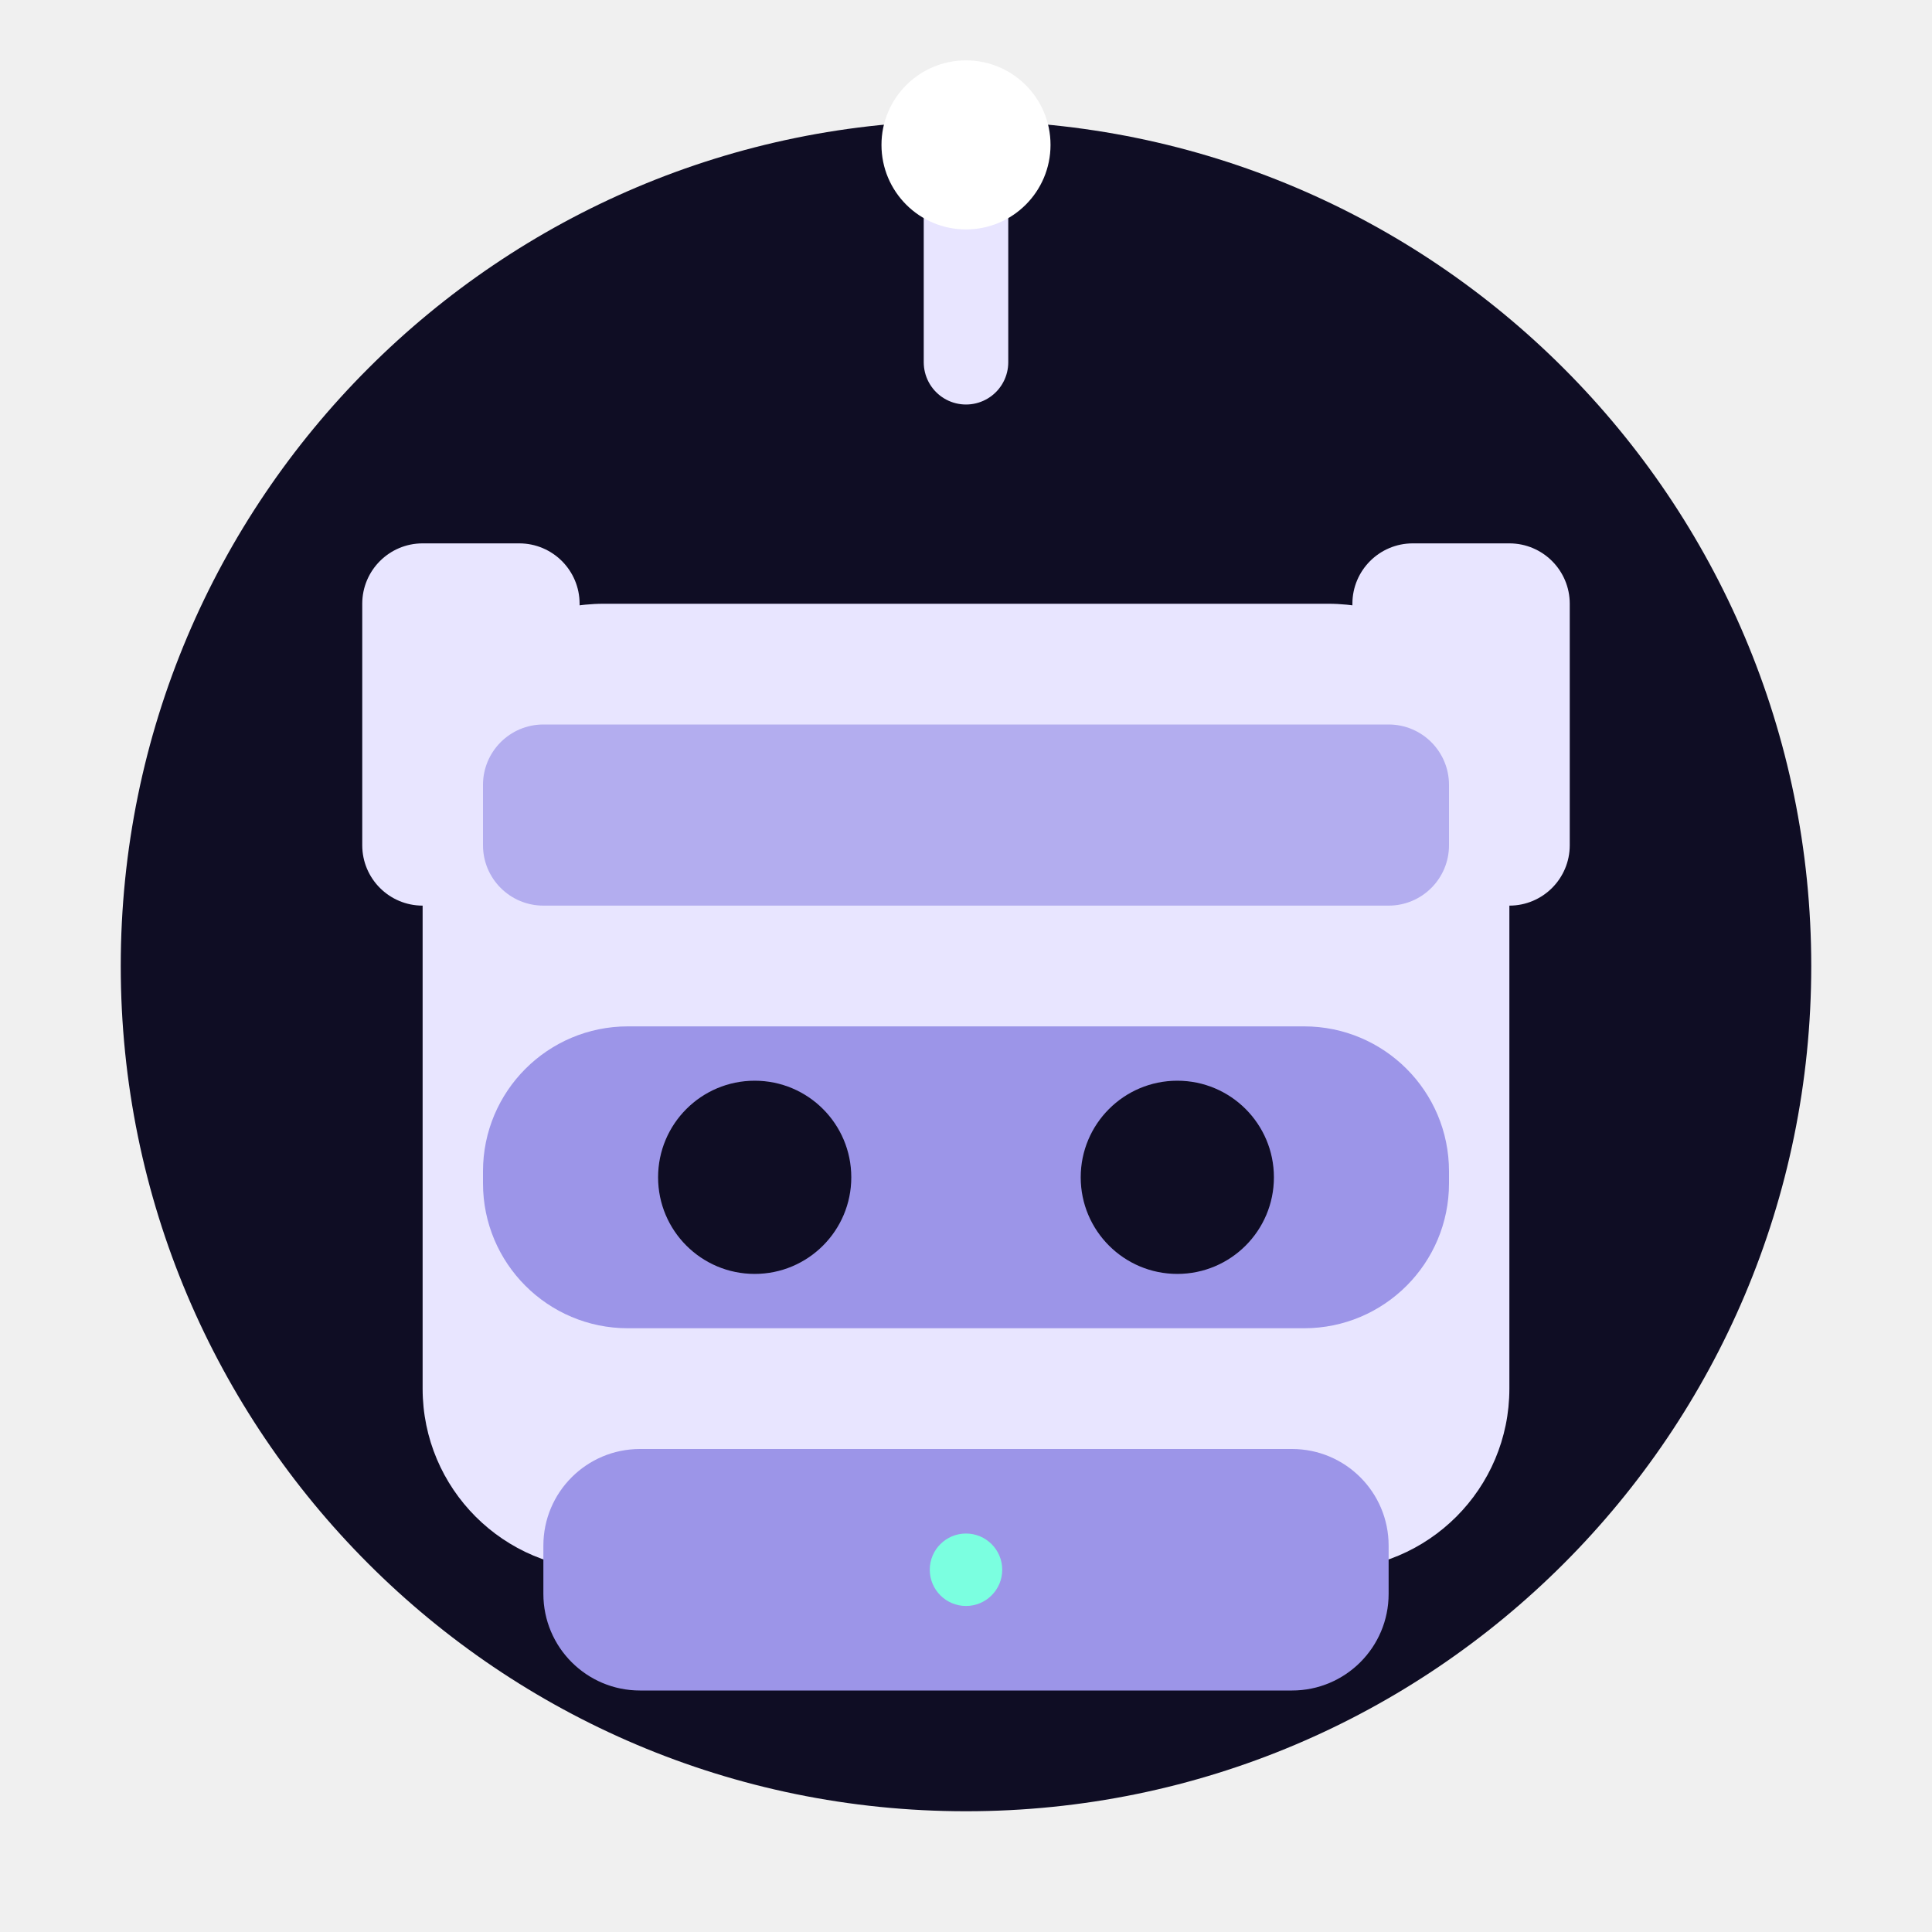
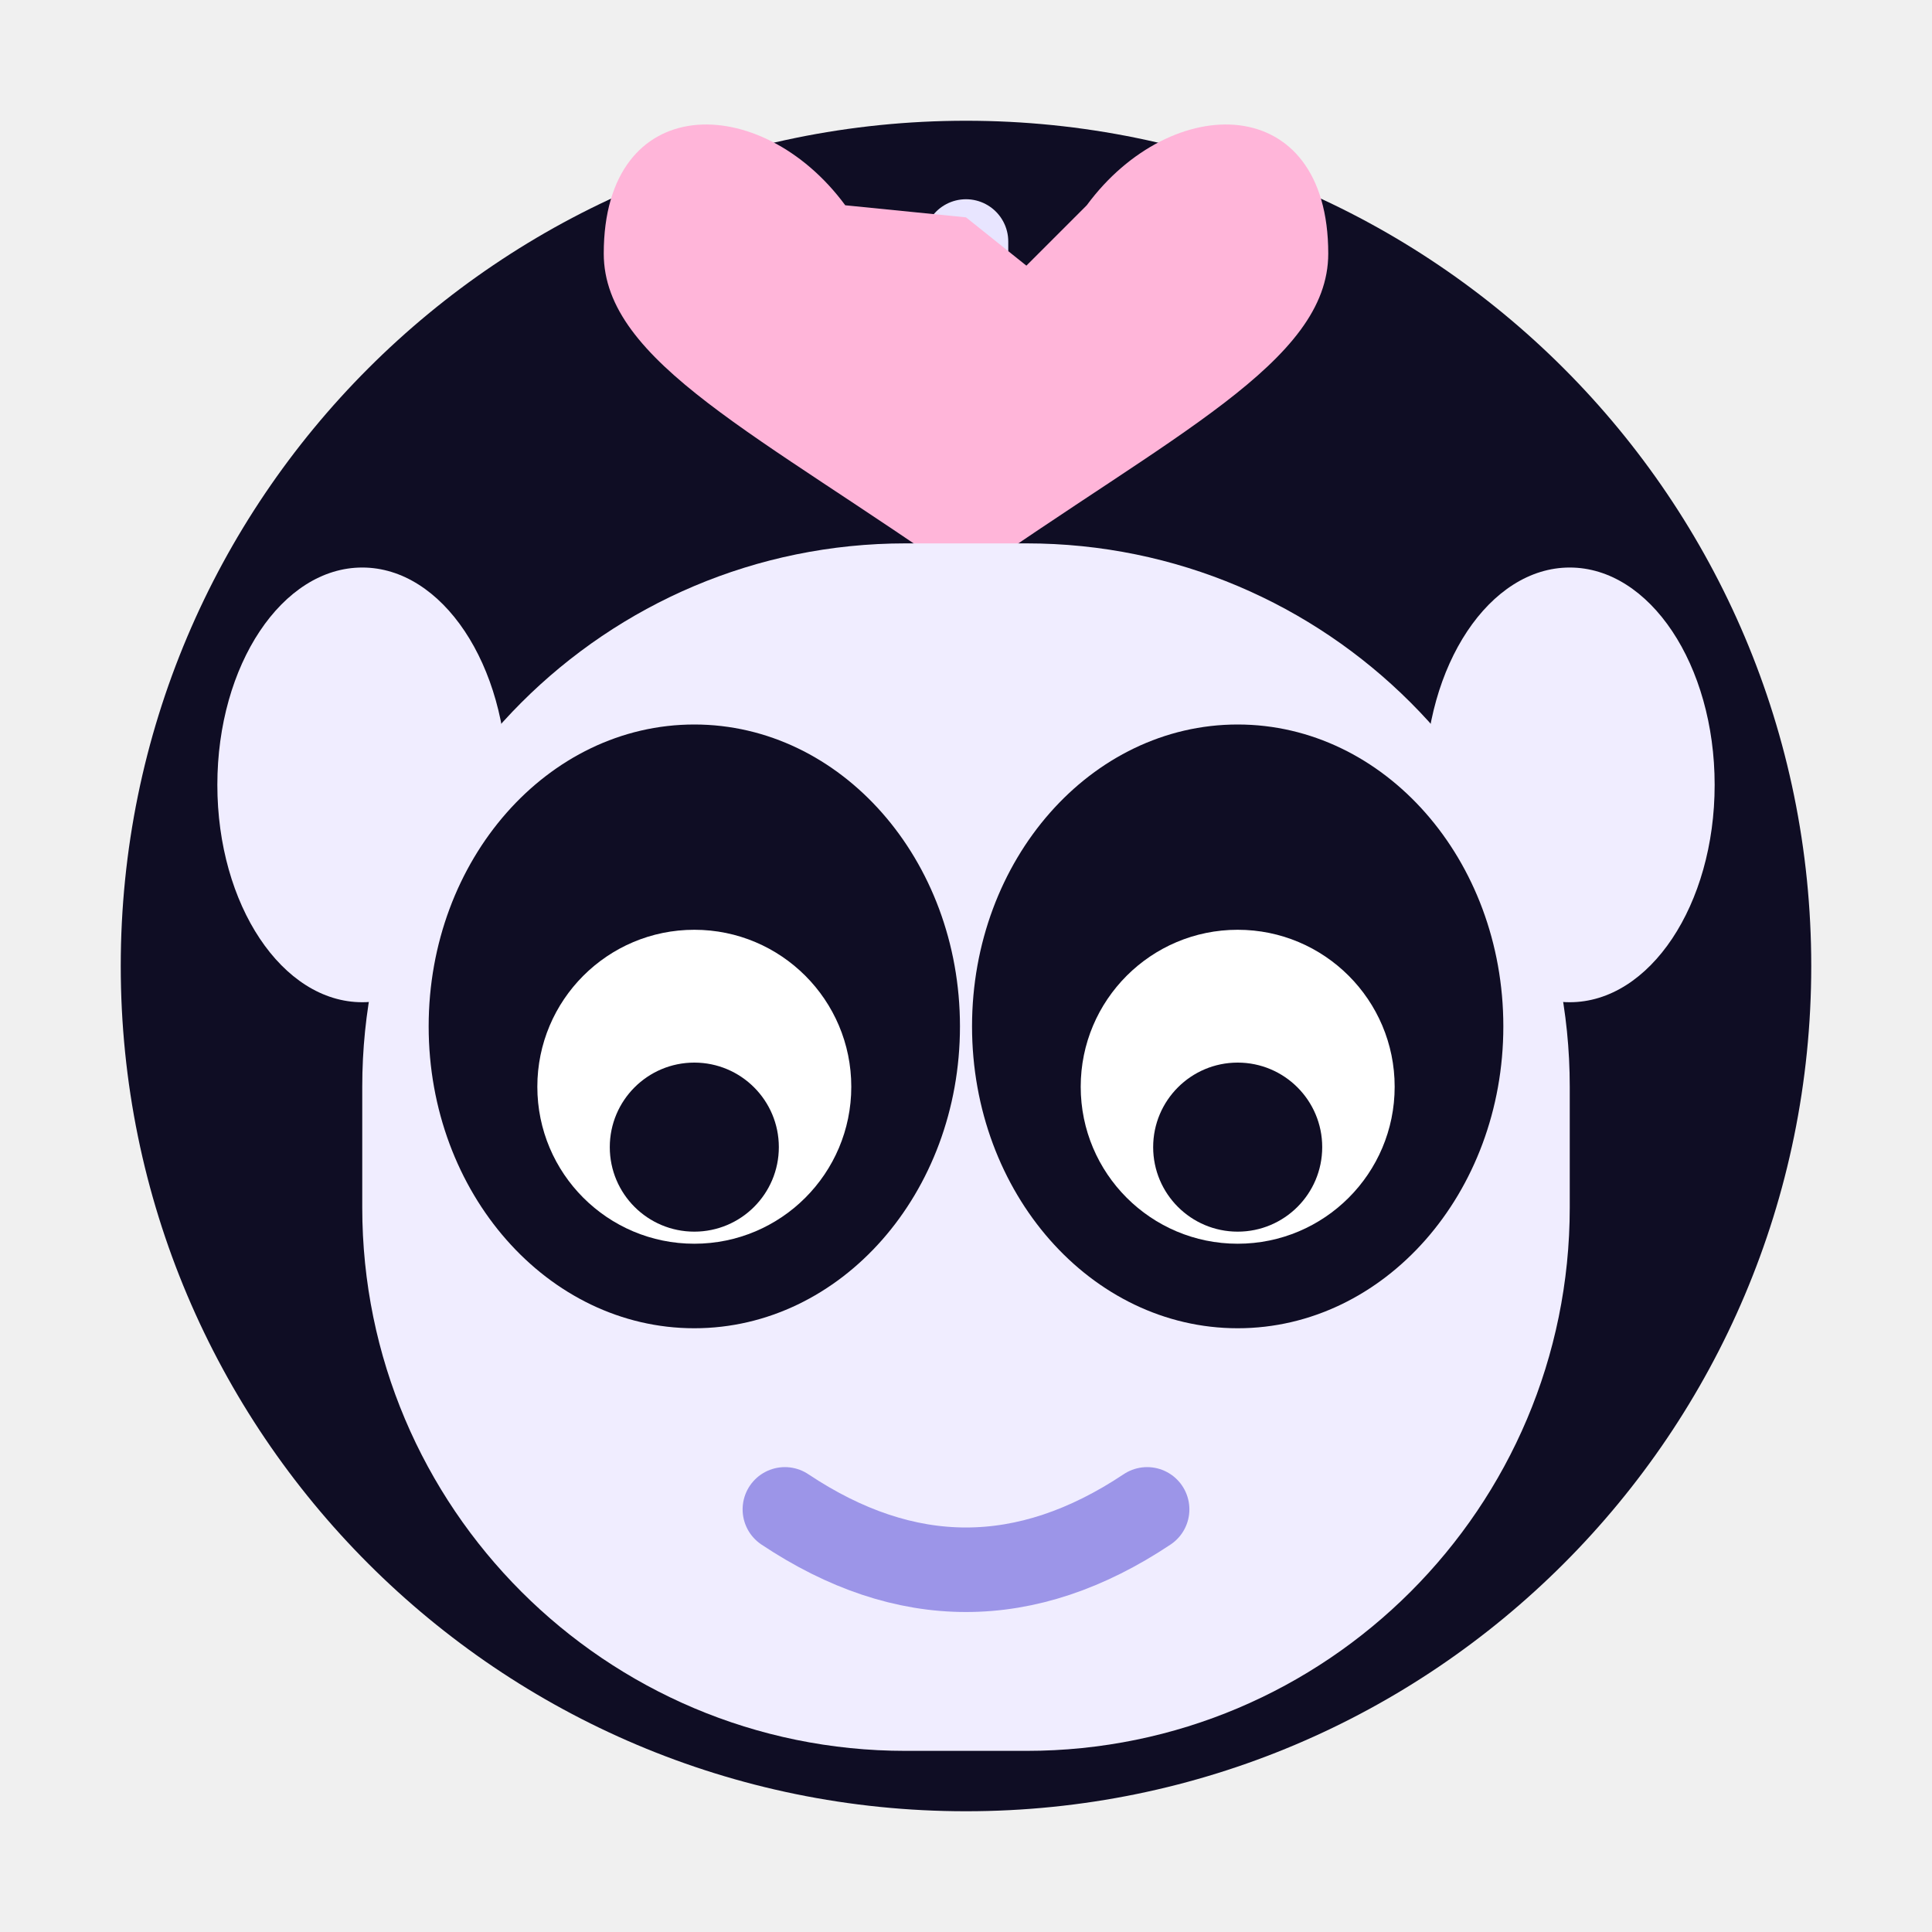
<svg xmlns="http://www.w3.org/2000/svg" viewBox="0 0 32 32" role="img" aria-label="OpenBuddy">
  <circle cx="16" cy="16" r="14" fill="#0F0D24" />
-   <line x1="16" y1="3" x2="16" y2="6" stroke="#E8E5FF" stroke-width="1.4" stroke-linecap="round" />
-   <circle cx="16" cy="2.4" r="1.4" fill="#FFFFFF" />
-   <rect x="6" y="9" width="3.6" height="6" rx="1" fill="#E8E5FF" />
-   <rect x="22.4" y="9" width="3.6" height="6" rx="1" fill="#E8E5FF" />
-   <rect x="7" y="10" width="18" height="16" rx="3" fill="#E8E5FF" />
-   <rect x="8" y="12" width="16" height="3" rx="1" fill="#9C95E8" opacity=".7" />
-   <rect x="8" y="17" width="16" height="5" rx="2.4" fill="#9C95E8" />
-   <circle cx="12.5" cy="19.5" r="1.6" fill="#0F0D24" />
-   <circle cx="19.5" cy="19.5" r="1.6" fill="#0F0D24" />
-   <rect x="9" y="24" width="14" height="4" rx="1.6" fill="#9C95E8" />
-   <circle cx="16" cy="26" r="0.6" fill="#7BFFE0" />
+   <line x1="16" y1="4" x2="16" y2="7" stroke="#E8E5FF" stroke-width="1.4" stroke-linecap="round" />
+   <path d="M14 3.4 C12.6 1.5 10 1.5 10 4.2 C10 6 12.6 7.2 16 9.6 C19.4 7.2 22 6 22 4.2 C22 1.5 19.4 1.5 18 3.4 L17 4.4 L16 3.6 Z" fill="#FFB5D9" />
+   <ellipse cx="6" cy="13" rx="2.4" ry="3.6" fill="#F0EDFF" />
+   <ellipse cx="26" cy="13" rx="2.4" ry="3.6" fill="#F0EDFF" />
+   <rect x="6" y="9" width="20" height="20" rx="9" fill="#F0EDFF" />
+   <ellipse cx="11.5" cy="17" rx="4.4" ry="5" fill="#0F0D24" />
+   <ellipse cx="20.5" cy="17" rx="4.4" ry="5" fill="#0F0D24" />
+   <circle cx="11.5" cy="18" r="2.6" fill="#FFFFFF" />
+   <circle cx="20.5" cy="18" r="2.6" fill="#FFFFFF" />
+   <circle cx="11.5" cy="19" r="1.4" fill="#0F0D24" />
+   <circle cx="20.5" cy="19" r="1.4" fill="#0F0D24" />
+   <path d="M13 25 Q16 27 19 25" fill="none" stroke="#9C95E8" stroke-width="1.4" stroke-linecap="round" />
</svg>
